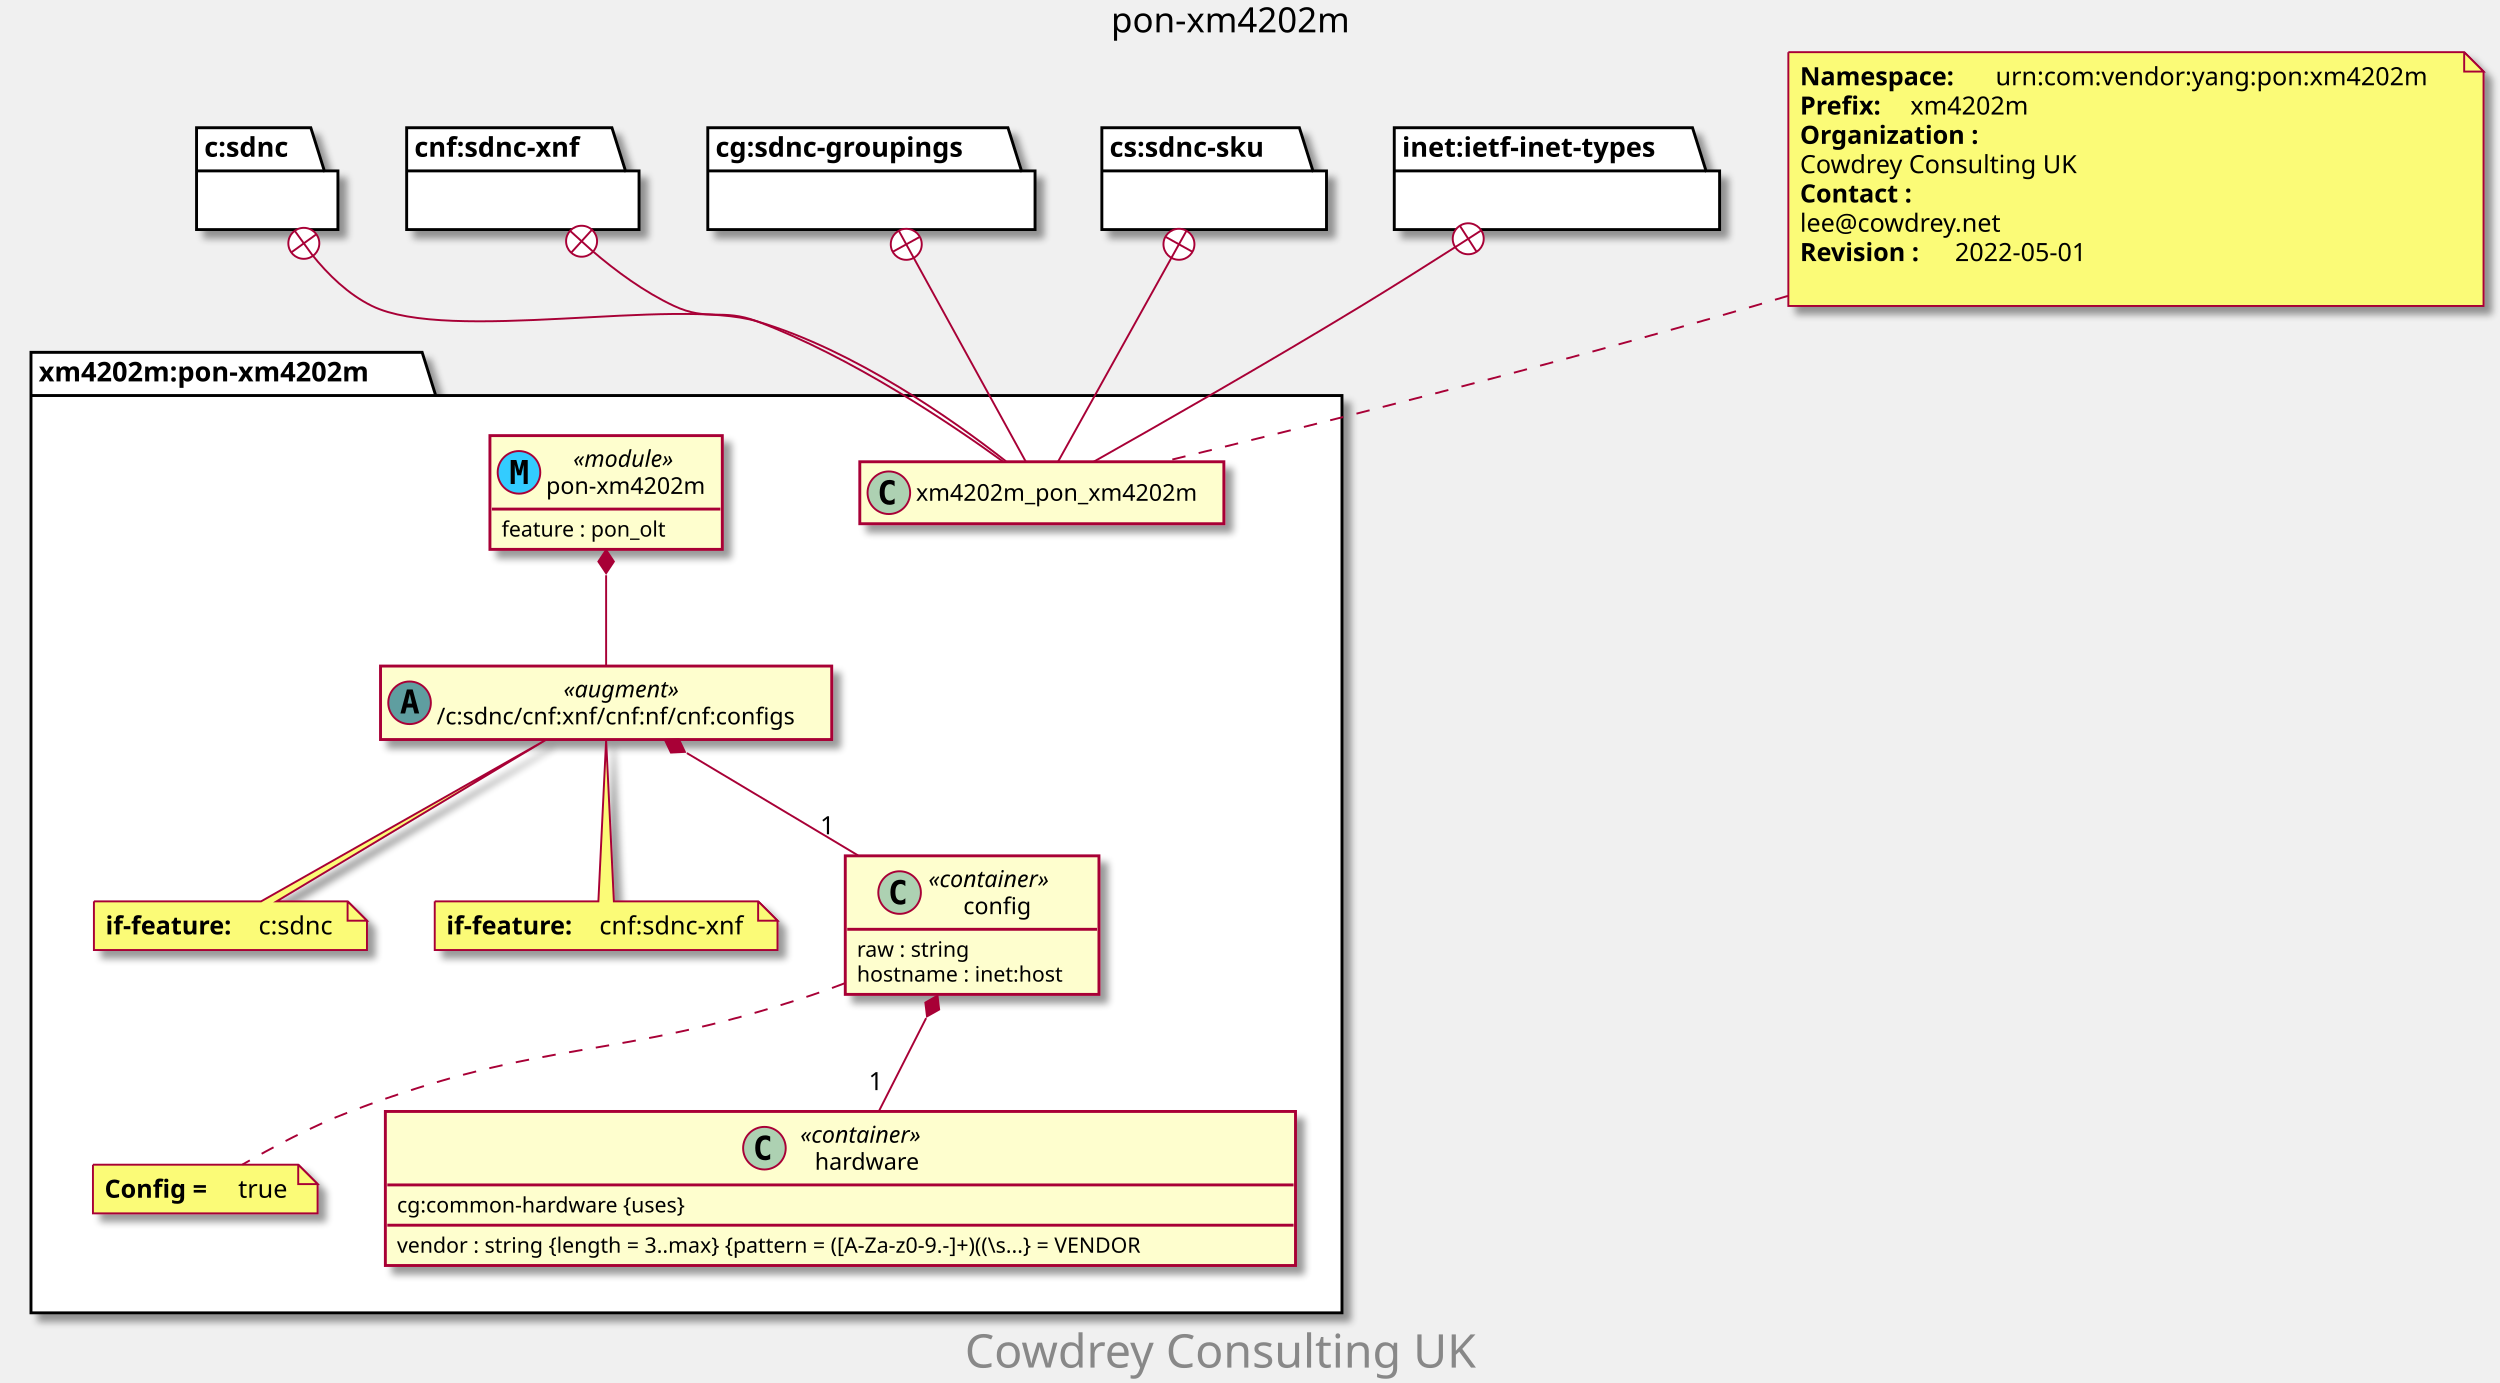
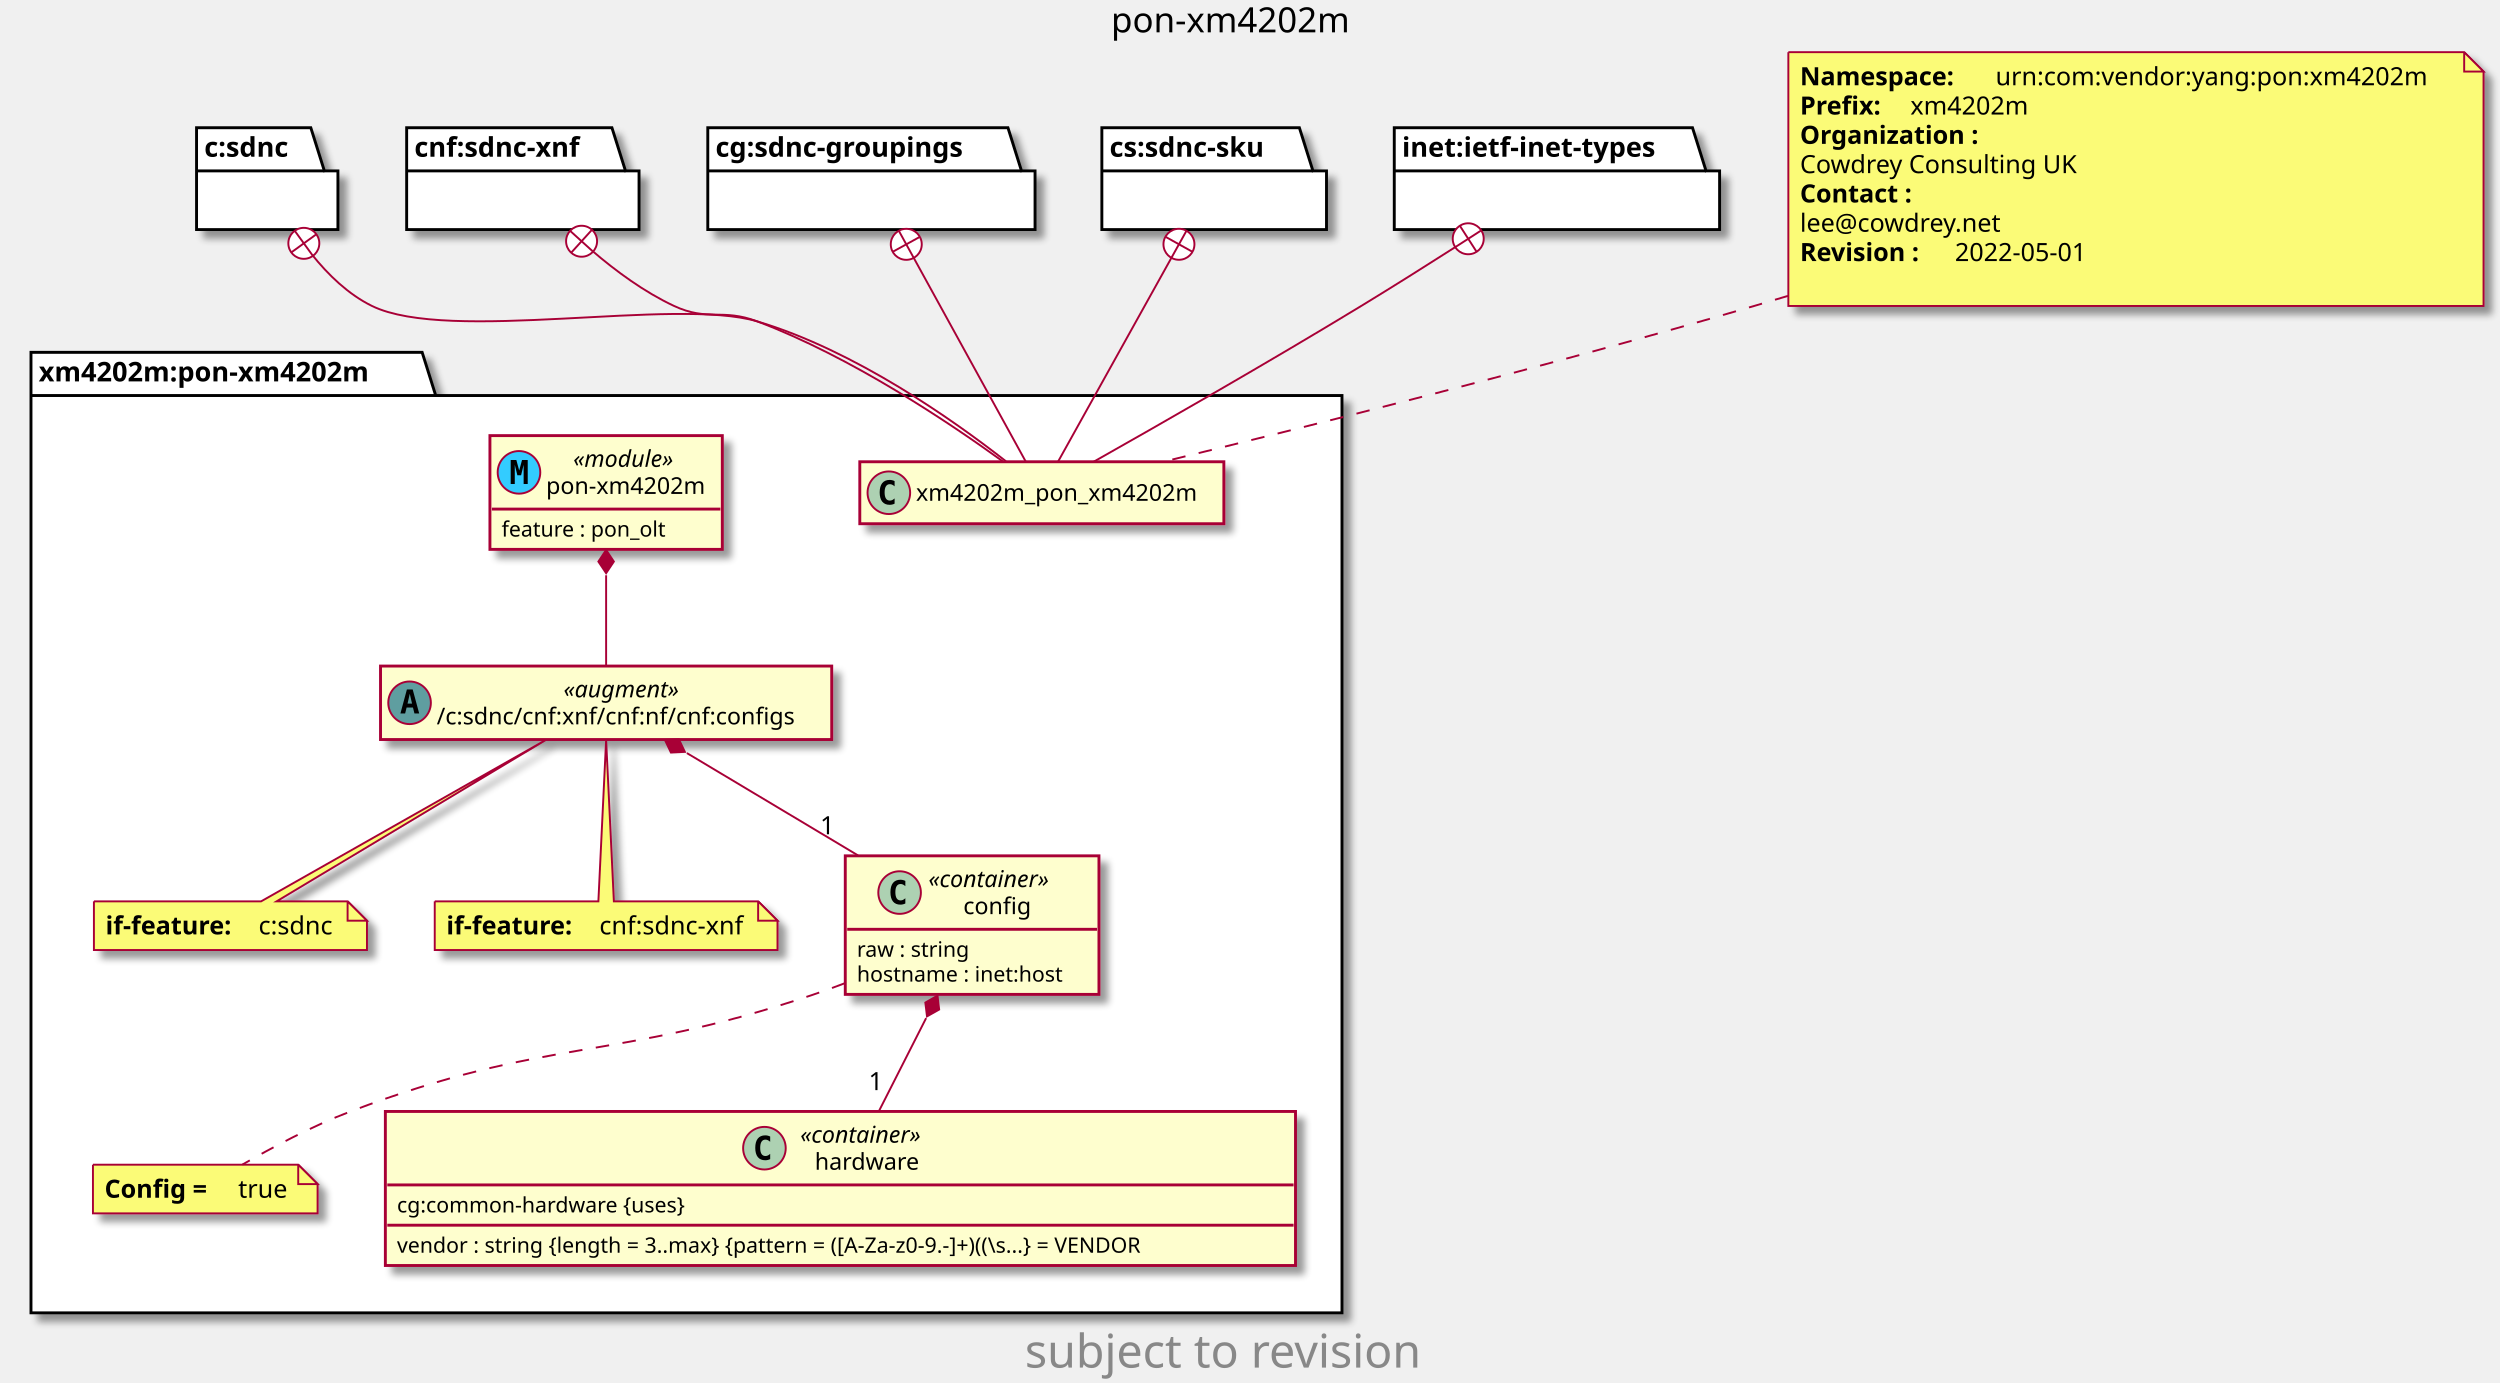
<svg xmlns="http://www.w3.org/2000/svg" contentScriptType="application/ecmascript" contentStyleType="text/css" height="714px" preserveAspectRatio="none" style="width:1291px;height:714px;background:#FFFFFF;" version="1.1" viewBox="0 0 1291 714" width="1291px" zoomAndPan="magnify">
  <defs>
-     <filter height="300%" id="fbuisq5aoct7p" width="300%" x="-1" y="-1">
+     <filter height="300%" id="f14l9uirs3rmqk" width="300%" x="-1" y="-1">
      <feGaussianBlur result="blurOut" stdDeviation="2.0" />
      <feColorMatrix in="blurOut" result="blurOut2" type="matrix" values="0 0 0 0 0 0 0 0 0 0 0 0 0 0 0 0 0 0 .4 0" />
      <feOffset dx="4.0" dy="4.0" in="blurOut2" result="blurOut3" />
      <feBlend in="SourceGraphic" in2="blurOut3" mode="normal" />
    </filter>
  </defs>
  <g>
    <text fill="#000000" font-family="sans-serif" font-size="18" lengthAdjust="spacing" textLength="129" x="573.75" y="16.708">pon-xm4202m</text>
-     <polygon fill="#FFFFFF" filter="url(#fbuisq5aoct7p)" points="16,181.953,218,181.953,225,204.25,693,204.25,693,677.953,16,677.953,16,181.953" style="stroke:#000000;stroke-width:1.5;" />
+     <polygon fill="#FFFFFF" filter="url(#f14l9uirs3rmqk)" points="16,181.953,218,181.953,225,204.25,693,204.25,693,677.953,16,677.953,16,181.953" style="stroke:#000000;stroke-width:1.5;" />
    <line style="stroke:#000000;stroke-width:1.5;" x1="16" x2="225" y1="204.25" y2="204.25" />
    <text fill="#000000" font-family="sans-serif" font-size="14" font-weight="bold" lengthAdjust="spacing" textLength="196" x="20" y="196.948">xm4202m:pon-xm4202m</text>
-     <polygon fill="#FFFFFF" filter="url(#fbuisq5aoct7p)" points="101.5,65.953,160.5,65.953,167.5,88.25,174.5,88.25,174.5,118.547,101.5,118.547,101.5,65.953" style="stroke:#000000;stroke-width:1.5;" />
+     <polygon fill="#FFFFFF" filter="url(#f14l9uirs3rmqk)" points="101.5,65.953,160.5,65.953,167.5,88.25,174.5,88.25,174.5,118.547,101.5,118.547,101.5,65.953" style="stroke:#000000;stroke-width:1.5;" />
    <line style="stroke:#000000;stroke-width:1.5;" x1="101.5" x2="167.5" y1="88.25" y2="88.25" />
    <text fill="#000000" font-family="sans-serif" font-size="14" font-weight="bold" lengthAdjust="spacing" textLength="53" x="105.5" y="80.948">c:sdnc</text>
-     <polygon fill="#FFFFFF" filter="url(#fbuisq5aoct7p)" points="210,65.953,316,65.953,323,88.25,330,88.25,330,118.547,210,118.547,210,65.953" style="stroke:#000000;stroke-width:1.5;" />
+     <polygon fill="#FFFFFF" filter="url(#f14l9uirs3rmqk)" points="210,65.953,316,65.953,323,88.25,330,88.25,330,118.547,210,118.547,210,65.953" style="stroke:#000000;stroke-width:1.5;" />
    <line style="stroke:#000000;stroke-width:1.5;" x1="210" x2="323" y1="88.25" y2="88.25" />
    <text fill="#000000" font-family="sans-serif" font-size="14" font-weight="bold" lengthAdjust="spacing" textLength="100" x="214" y="80.948">cnf:sdnc-xnf</text>
-     <polygon fill="#FFFFFF" filter="url(#fbuisq5aoct7p)" points="365.5,65.953,520.5,65.953,527.5,88.25,534.5,88.25,534.5,118.547,365.5,118.547,365.5,65.953" style="stroke:#000000;stroke-width:1.5;" />
+     <polygon fill="#FFFFFF" filter="url(#f14l9uirs3rmqk)" points="365.5,65.953,520.5,65.953,527.5,88.25,534.5,88.25,534.5,118.547,365.5,118.547,365.5,65.953" style="stroke:#000000;stroke-width:1.5;" />
    <line style="stroke:#000000;stroke-width:1.5;" x1="365.5" x2="527.5" y1="88.25" y2="88.25" />
    <text fill="#000000" font-family="sans-serif" font-size="14" font-weight="bold" lengthAdjust="spacing" textLength="149" x="369.5" y="80.948">cg:sdnc-groupings</text>
-     <polygon fill="#FFFFFF" filter="url(#fbuisq5aoct7p)" points="569,65.953,671,65.953,678,88.25,685,88.25,685,118.547,569,118.547,569,65.953" style="stroke:#000000;stroke-width:1.5;" />
+     <polygon fill="#FFFFFF" filter="url(#f14l9uirs3rmqk)" points="569,65.953,671,65.953,678,88.25,685,88.25,685,118.547,569,118.547,569,65.953" style="stroke:#000000;stroke-width:1.5;" />
    <line style="stroke:#000000;stroke-width:1.5;" x1="569" x2="678" y1="88.25" y2="88.25" />
    <text fill="#000000" font-family="sans-serif" font-size="14" font-weight="bold" lengthAdjust="spacing" textLength="96" x="573" y="80.948">cs:sdnc-sku</text>
-     <polygon fill="#FFFFFF" filter="url(#fbuisq5aoct7p)" points="720,65.953,874,65.953,881,88.25,888,88.25,888,118.547,720,118.547,720,65.953" style="stroke:#000000;stroke-width:1.5;" />
+     <polygon fill="#FFFFFF" filter="url(#f14l9uirs3rmqk)" points="720,65.953,874,65.953,881,88.25,888,88.25,888,118.547,720,118.547,720,65.953" style="stroke:#000000;stroke-width:1.5;" />
    <line style="stroke:#000000;stroke-width:1.5;" x1="720" x2="881" y1="88.25" y2="88.25" />
    <text fill="#000000" font-family="sans-serif" font-size="14" font-weight="bold" lengthAdjust="spacing" textLength="148" x="724" y="80.948">inet:ietf-inet-types</text>
-     <rect fill="#FEFECE" filter="url(#fbuisq5aoct7p)" height="32" id="xm4202m_pon_xm4202m" style="stroke:#A80036;stroke-width:1.5;" width="188" x="444" y="238.453" />
+     <rect fill="#FEFECE" filter="url(#f14l9uirs3rmqk)" height="32" id="xm4202m_pon_xm4202m" style="stroke:#A80036;stroke-width:1.5;" width="188" x="444" y="238.453" />
    <ellipse cx="459" cy="254.453" fill="#ADD1B2" rx="11" ry="11" style="stroke:#A80036;stroke-width:1.0;" />
    <path d="M461.969,260.094 Q461.391,260.391 460.75,260.531 Q460.109,260.688 459.406,260.688 Q456.906,260.688 455.578,259.047 Q454.266,257.391 454.266,254.266 Q454.266,251.141 455.578,249.484 Q456.906,247.828 459.406,247.828 Q460.109,247.828 460.75,247.984 Q461.406,248.141 461.969,248.438 L461.969,251.156 Q461.344,250.578 460.75,250.312 Q460.156,250.031 459.531,250.031 Q458.188,250.031 457.5,251.109 Q456.812,252.172 456.812,254.266 Q456.812,256.359 457.5,257.438 Q458.188,258.5 459.531,258.5 Q460.156,258.5 460.75,258.234 Q461.344,257.953 461.969,257.375 L461.969,260.094 Z " fill="#000000" />
    <text fill="#000000" font-family="sans-serif" font-size="12" lengthAdjust="spacing" textLength="156" x="473" y="258.607">xm4202m_pon_xm4202m</text>
-     <rect codeLine="32" fill="#FEFECE" filter="url(#fbuisq5aoct7p)" height="58.742" id="pon_xm4202m" style="stroke:#A80036;stroke-width:1.5;" width="120" x="253" y="224.953" />
+     <rect codeLine="32" fill="#FEFECE" filter="url(#f14l9uirs3rmqk)" height="58.742" id="pon_xm4202m" style="stroke:#A80036;stroke-width:1.5;" width="120" x="253" y="224.953" />
    <ellipse cx="268" cy="243.922" fill="#33CCFF" rx="11" ry="11" style="stroke:#A80036;stroke-width:1.0;" />
    <path d="M263.719,237.531 L266.641,237.531 L268.109,242.969 L269.578,237.531 L272.516,237.531 L272.516,249.922 L270.406,249.922 L270.406,240 L269.094,245.422 L267.156,245.422 L265.828,240 L265.828,249.922 L263.719,249.922 L263.719,237.531 Z " fill="#000000" />
    <text fill="#000000" font-family="sans-serif" font-size="12" font-style="italic" lengthAdjust="spacing" textLength="60" x="296" y="241.092">«module»</text>
    <text fill="#000000" font-family="sans-serif" font-size="12" lengthAdjust="spacing" textLength="88" x="282" y="255.06">pon-xm4202m</text>
    <line style="stroke:#A80036;stroke-width:1.5;" x1="254" x2="372" y1="262.891" y2="262.891" />
    <text fill="#000000" font-family="sans-serif" font-size="11" lengthAdjust="spacing" textLength="94" x="259" y="277.101">feature : pon_olt</text>
-     <rect codeLine="34" fill="#FEFECE" filter="url(#fbuisq5aoct7p)" height="37.938" id="c_sdnc_cnf_xnf_cnf_nf_cnf_configs" style="stroke:#A80036;stroke-width:1.5;" width="233" x="196.5" y="343.953" />
+     <rect codeLine="34" fill="#FEFECE" filter="url(#f14l9uirs3rmqk)" height="37.938" id="c_sdnc_cnf_xnf_cnf_nf_cnf_configs" style="stroke:#A80036;stroke-width:1.5;" width="233" x="196.5" y="343.953" />
    <ellipse cx="211.5" cy="362.922" fill="#5F9EA0" rx="11" ry="11" style="stroke:#A80036;stroke-width:1.0;" />
    <path d="M211.609,358.266 L210.453,363.344 L212.781,363.344 L211.609,358.266 Z M210.125,356.031 L213.109,356.031 L216.469,368.422 L214.016,368.422 L213.25,365.359 L209.969,365.359 L209.219,368.422 L206.781,368.422 L210.125,356.031 Z " fill="#000000" />
    <text fill="#000000" font-family="sans-serif" font-size="12" font-style="italic" lengthAdjust="spacing" textLength="70" x="291" y="360.092">«augment»</text>
    <text fill="#000000" font-family="sans-serif" font-size="12" lengthAdjust="spacing" textLength="201" x="225.5" y="374.06">/c:sdnc/cnf:xnf/cnf:nf/cnf:configs</text>
-     <path d="M48.5,465.453 L48.5,490.586 A0,0 0 0 0 48.5,490.586 L189.5,490.586 A0,0 0 0 0 189.5,490.586 L189.5,475.453 L179.5,465.453 L142.84,465.453 L281.83,382.113 L134.84,465.453 L48.5,465.453 A0,0 0 0 0 48.5,465.453 " fill="#FBFB77" filter="url(#fbuisq5aoct7p)" style="stroke:#A80036;stroke-width:1.0;" />
+     <path d="M48.5,465.453 L48.5,490.586 A0,0 0 0 0 48.5,490.586 L189.5,490.586 A0,0 0 0 0 189.5,490.586 L189.5,475.453 L179.5,465.453 L142.84,465.453 L281.83,382.113 L134.84,465.453 L48.5,465.453 A0,0 0 0 0 48.5,465.453 " fill="#FBFB77" filter="url(#f14l9uirs3rmqk)" style="stroke:#A80036;stroke-width:1.0;" />
    <path d="M179.5,465.453 L179.5,475.453 L189.5,475.453 L179.5,465.453 " fill="#FBFB77" style="stroke:#A80036;stroke-width:1.0;" />
    <text fill="#000000" font-family="sans-serif" font-size="13" font-weight="bold" lengthAdjust="spacing" textLength="74" x="54.5" y="482.52">if-feature:</text>
    <text fill="#000000" font-family="sans-serif" font-size="13" lengthAdjust="spacing" textLength="41" x="133.5" y="482.52">c:sdnc</text>
-     <path d="M224.5,465.453 L224.5,490.586 A0,0 0 0 0 224.5,490.586 L401.5,490.586 A0,0 0 0 0 401.5,490.586 L401.5,475.453 L391.5,465.453 L317,465.453 L313,382.113 L309,465.453 L224.5,465.453 A0,0 0 0 0 224.5,465.453 " fill="#FBFB77" filter="url(#fbuisq5aoct7p)" style="stroke:#A80036;stroke-width:1.0;" />
+     <path d="M224.5,465.453 L224.5,490.586 A0,0 0 0 0 224.5,490.586 L401.5,490.586 A0,0 0 0 0 401.5,490.586 L401.5,475.453 L391.5,465.453 L317,465.453 L313,382.113 L309,465.453 L224.5,465.453 A0,0 0 0 0 224.5,465.453 " fill="#FBFB77" filter="url(#f14l9uirs3rmqk)" style="stroke:#A80036;stroke-width:1.0;" />
    <path d="M391.5,465.453 L391.5,475.453 L401.5,475.453 L391.5,465.453 " fill="#FBFB77" style="stroke:#A80036;stroke-width:1.0;" />
    <text fill="#000000" font-family="sans-serif" font-size="13" font-weight="bold" lengthAdjust="spacing" textLength="74" x="230.5" y="482.52">if-feature:</text>
    <text fill="#000000" font-family="sans-serif" font-size="13" lengthAdjust="spacing" textLength="77" x="309.5" y="482.52">cnf:sdnc-xnf</text>
-     <rect codeLine="42" fill="#FEFECE" filter="url(#fbuisq5aoct7p)" height="71.547" id="sdnc_I_sdnc_I_xnf_I_nf_I_configs_I_config" style="stroke:#A80036;stroke-width:1.5;" width="131" x="436.5" y="441.953" />
+     <rect codeLine="42" fill="#FEFECE" filter="url(#f14l9uirs3rmqk)" height="71.547" id="sdnc_I_sdnc_I_xnf_I_nf_I_configs_I_config" style="stroke:#A80036;stroke-width:1.5;" width="131" x="436.5" y="441.953" />
    <ellipse cx="464.55" cy="460.922" fill="#ADD1B2" rx="11" ry="11" style="stroke:#A80036;stroke-width:1.0;" />
    <path d="M467.519,466.562 Q466.941,466.859 466.3,467 Q465.659,467.156 464.956,467.156 Q462.456,467.156 461.128,465.516 Q459.816,463.859 459.816,460.734 Q459.816,457.609 461.128,455.953 Q462.456,454.297 464.956,454.297 Q465.659,454.297 466.3,454.453 Q466.956,454.609 467.519,454.906 L467.519,457.625 Q466.894,457.047 466.3,456.781 Q465.706,456.5 465.081,456.5 Q463.738,456.5 463.05,457.578 Q462.363,458.641 462.363,460.734 Q462.363,462.828 463.05,463.906 Q463.738,464.969 465.081,464.969 Q465.706,464.969 466.3,464.703 Q466.894,464.422 467.519,463.844 L467.519,466.562 Z " fill="#000000" />
    <text fill="#000000" font-family="sans-serif" font-size="12" font-style="italic" lengthAdjust="spacing" textLength="74" x="479.45" y="458.092">«container»</text>
    <text fill="#000000" font-family="sans-serif" font-size="12" lengthAdjust="spacing" textLength="38" x="497.45" y="472.06">config</text>
    <line style="stroke:#A80036;stroke-width:1.5;" x1="437.5" x2="566.5" y1="479.891" y2="479.891" />
    <text fill="#000000" font-family="sans-serif" font-size="11" lengthAdjust="spacing" textLength="66" x="442.5" y="494.101">raw : string</text>
    <text fill="#000000" font-family="sans-serif" font-size="11" lengthAdjust="spacing" textLength="119" x="442.5" y="506.906">hostname : inet:host</text>
-     <path d="M48,601.453 L48,626.586 L164,626.586 L164,611.453 L154,601.453 L48,601.453 " fill="#FBFB77" filter="url(#fbuisq5aoct7p)" style="stroke:#A80036;stroke-width:1.0;" />
+     <path d="M48,601.453 L48,626.586 L164,626.586 L164,611.453 L154,601.453 L48,601.453 " fill="#FBFB77" filter="url(#f14l9uirs3rmqk)" style="stroke:#A80036;stroke-width:1.0;" />
    <path d="M154,601.453 L154,611.453 L164,611.453 L154,601.453 " fill="#FBFB77" style="stroke:#A80036;stroke-width:1.0;" />
    <text fill="#000000" font-family="sans-serif" font-size="13" font-weight="bold" lengthAdjust="spacing" textLength="64" x="54" y="618.52">Config =</text>
    <text fill="#000000" font-family="sans-serif" font-size="13" lengthAdjust="spacing" textLength="26" x="123" y="618.52">true</text>
-     <rect codeLine="49" fill="#FEFECE" filter="url(#fbuisq5aoct7p)" height="79.547" id="sdnc_I_sdnc_I_xnf_I_nf_I_configs_I_config_I_hardware" style="stroke:#A80036;stroke-width:1.5;" width="470" x="199" y="573.953" />
+     <rect codeLine="49" fill="#FEFECE" filter="url(#f14l9uirs3rmqk)" height="79.547" id="sdnc_I_sdnc_I_xnf_I_nf_I_configs_I_config_I_hardware" style="stroke:#A80036;stroke-width:1.5;" width="470" x="199" y="573.953" />
    <ellipse cx="394.75" cy="592.922" fill="#ADD1B2" rx="11" ry="11" style="stroke:#A80036;stroke-width:1.0;" />
    <path d="M397.719,598.562 Q397.141,598.859 396.5,599 Q395.859,599.156 395.156,599.156 Q392.656,599.156 391.328,597.516 Q390.016,595.859 390.016,592.734 Q390.016,589.609 391.328,587.953 Q392.656,586.297 395.156,586.297 Q395.859,586.297 396.5,586.453 Q397.156,586.609 397.719,586.906 L397.719,589.625 Q397.094,589.047 396.5,588.781 Q395.906,588.5 395.281,588.5 Q393.938,588.5 393.25,589.578 Q392.562,590.641 392.562,592.734 Q392.562,594.828 393.25,595.906 Q393.938,596.969 395.281,596.969 Q395.906,596.969 396.5,596.703 Q397.094,596.422 397.719,595.844 L397.719,598.562 Z " fill="#000000" />
    <text fill="#000000" font-family="sans-serif" font-size="12" font-style="italic" lengthAdjust="spacing" textLength="74" x="413.25" y="590.092">«container»</text>
    <text fill="#000000" font-family="sans-serif" font-size="12" lengthAdjust="spacing" textLength="59" x="420.75" y="604.061">hardware</text>
    <line style="stroke:#A80036;stroke-width:1.5;" x1="200" x2="668" y1="611.891" y2="611.891" />
    <text fill="#000000" font-family="sans-serif" font-size="11" lengthAdjust="spacing" textLength="170" x="205" y="626.101">cg:common-hardware {uses}</text>
    <line style="stroke:#A80036;stroke-width:1.5;" x1="200" x2="668" y1="632.695" y2="632.695" />
    <text fill="#000000" font-family="sans-serif" font-size="11" lengthAdjust="spacing" textLength="458" x="205" y="646.906">vendor : string {length = 3..max} {pattern = ([A-Za-z0-9.-]+)((\s...}   = VENDOR</text>
-     <path d="M923.5,26.953 L923.5,158.016 L1282.5,158.016 L1282.5,36.953 L1272.5,26.953 L923.5,26.953 " fill="#FBFB77" filter="url(#fbuisq5aoct7p)" style="stroke:#A80036;stroke-width:1.0;" />
+     <path d="M923.5,26.953 L923.5,158.016 L1282.5,158.016 L1282.5,36.953 L1272.5,26.953 L923.5,26.953 " fill="#FBFB77" filter="url(#f14l9uirs3rmqk)" style="stroke:#A80036;stroke-width:1.0;" />
    <path d="M1272.5,26.953 L1272.5,36.953 L1282.5,36.953 L1272.5,26.953 " fill="#FBFB77" style="stroke:#A80036;stroke-width:1.0;" />
    <text fill="#000000" font-family="sans-serif" font-size="13" font-weight="bold" lengthAdjust="spacing" textLength="92" x="929.5" y="44.02">Namespace:</text>
    <text fill="#000000" font-family="sans-serif" font-size="13" lengthAdjust="spacing" textLength="233" x="1030.5" y="44.02">urn:com:vendor:yang:pon:xm4202m</text>
    <text fill="#000000" font-family="sans-serif" font-size="13" font-weight="bold" lengthAdjust="spacing" textLength="48" x="929.5" y="59.153">Prefix:</text>
    <text fill="#000000" font-family="sans-serif" font-size="13" lengthAdjust="spacing" textLength="65" x="986.5" y="59.153">xm4202m</text>
    <text fill="#000000" font-family="sans-serif" font-size="13" font-weight="bold" lengthAdjust="spacing" textLength="104" x="929.5" y="74.286">Organization :</text>
    <text fill="#000000" font-family="sans-serif" font-size="13" lengthAdjust="spacing" textLength="147" x="929.5" y="89.418">Cowdrey Consulting UK</text>
    <text fill="#000000" font-family="sans-serif" font-size="13" font-weight="bold" lengthAdjust="spacing" textLength="67" x="929.5" y="104.551">Contact :</text>
    <text fill="#000000" font-family="sans-serif" font-size="13" lengthAdjust="spacing" textLength="109" x="929.5" y="119.684">lee@cowdrey.net</text>
    <text fill="#000000" font-family="sans-serif" font-size="13" font-weight="bold" lengthAdjust="spacing" textLength="71" x="929.5" y="134.817">Revision :</text>
    <text fill="#000000" font-family="sans-serif" font-size="13" lengthAdjust="spacing" textLength="74" x="1009.5" y="134.817">2022-05-01</text>
    <text fill="#000000" font-family="sans-serif" font-size="13" lengthAdjust="spacing" textLength="0" x="933.5" y="149.95" />
    <path d="M923.31,152.793 C917.48,154.563 911.7,156.283 906,157.953 C799.59,189.143 674.36,220.523 600.84,238.413 " fill="none" id="GMN8-xm4202m_pon_xm4202m" style="stroke:#A80036;stroke-width:1.0;stroke-dasharray:7.0,7.0;" />
    <path codeLine="27" d="M161.05,131.403 C169.42,141.873 179.85,151.983 192,157.953 C231.72,177.483 348.57,153.363 391,165.953 C441.68,180.993 492.95,217.423 519.49,238.223 " fill="none" id="c_sdnc-backto-xm4202m_pon_xm4202m" style="stroke:#A80036;stroke-width:1.0;" />
    <ellipse cx="156.894" cy="125.661" fill="#FFFFFF" rx="8" ry="8" style="stroke:#A80036;stroke-width:1.0;" />
    <line style="stroke:#A80036;stroke-width:1.0;" x1="161.589" x2="152.2" y1="132.139" y2="119.183" />
    <line style="stroke:#A80036;stroke-width:1.0;" x1="150.417" x2="163.372" y1="130.355" y2="120.966" />
    <path codeLine="28" d="M305.62,129.343 C318.09,140.063 332.8,150.843 348,157.953 C365.61,166.183 372.81,159.093 391,165.953 C439.64,184.283 490.47,218.443 517.77,238.223 " fill="none" id="cnf_sdnc_xnf-backto-xm4202m_pon_xm4202m" style="stroke:#A80036;stroke-width:1.0;" />
    <ellipse cx="300.328" cy="124.575" fill="#FFFFFF" rx="8" ry="8" style="stroke:#A80036;stroke-width:1.0;" />
    <line style="stroke:#A80036;stroke-width:1.0;" x1="306.256" x2="294.4" y1="129.947" y2="119.203" />
    <line style="stroke:#A80036;stroke-width:1.0;" x1="294.956" x2="305.7" y1="130.503" y2="118.647" />
    <path codeLine="29" d="M471.42,132.393 C490.2,166.533 516.5,214.363 529.72,238.403 " fill="none" id="cg_sdnc_groupings-backto-xm4202m_pon_xm4202m" style="stroke:#A80036;stroke-width:1.0;" />
    <ellipse cx="467.995" cy="126.173" fill="#FFFFFF" rx="8" ry="8" style="stroke:#A80036;stroke-width:1.0;" />
    <line style="stroke:#A80036;stroke-width:1.0;" x1="471.851" x2="464.14" y1="133.183" y2="119.163" />
    <line style="stroke:#A80036;stroke-width:1.0;" x1="460.986" x2="475.005" y1="130.028" y2="122.317" />
    <path codeLine="30" d="M605.34,132.393 C586.35,166.533 559.74,214.363 546.37,238.403 " fill="none" id="cs_sdnc_sku-backto-xm4202m_pon_xm4202m" style="stroke:#A80036;stroke-width:1.0;" />
    <ellipse cx="608.809" cy="126.153" fill="#FFFFFF" rx="8" ry="8" style="stroke:#A80036;stroke-width:1.0;" />
    <line style="stroke:#A80036;stroke-width:1.0;" x1="604.918" x2="612.7" y1="133.143" y2="119.163" />
    <line style="stroke:#A80036;stroke-width:1.0;" x1="601.819" x2="615.799" y1="122.262" y2="130.044" />
    <path codeLine="31" d="M752.18,127.163 C736.47,137.213 719.11,148.153 703,157.953 C654.79,187.283 597.61,219.903 564.79,238.423 " fill="none" id="inet_ietf_inet_types-backto-xm4202m_pon_xm4202m" style="stroke:#A80036;stroke-width:1.0;" />
    <ellipse cx="758.192" cy="123.301" fill="#FFFFFF" rx="8" ry="8" style="stroke:#A80036;stroke-width:1.0;" />
    <line style="stroke:#A80036;stroke-width:1.0;" x1="751.464" x2="764.92" y1="127.629" y2="118.973" />
    <line style="stroke:#A80036;stroke-width:1.0;" x1="753.864" x2="762.52" y1="116.573" y2="130.029" />
    <path codeLine="35" d="M313,297.083 C313,313.243 313,330.913 313,343.723 " fill="none" id="pon_xm4202m-backto-c_sdnc_cnf_xnf_cnf_nf_cnf_configs" style="stroke:#A80036;stroke-width:1.0;" />
    <polygon fill="#A80036" points="313,283.993,309,289.993,313,295.993,317,289.993,313,283.993" style="stroke:#A80036;stroke-width:1.0;" />
    <path codeLine="43" d="M354.7,388.883 C380.65,404.403 414.44,424.603 443.1,441.743 " fill="none" id="c_sdnc_cnf_xnf_cnf_nf_cnf_configs-backto-sdnc_I_sdnc_I_xnf_I_nf_I_configs_I_config" style="stroke:#A80036;stroke-width:1.0;" />
    <polygon fill="#A80036" points="343.37,382.113,346.467,388.625,353.669,388.272,350.572,381.759,343.37,382.113" style="stroke:#A80036;stroke-width:1.0;" />
    <text fill="#000000" font-family="sans-serif" font-size="13" lengthAdjust="spacing" textLength="8" x="423.503" y="430.805">1</text>
    <path d="M436.2,507.763 C430.43,509.973 424.64,512.063 419,513.953 C315.55,548.583 282.97,535.193 181,573.953 C161.25,581.463 139.98,592.863 125.16,601.403 " fill="none" id="sdnc_I_sdnc_I_xnf_I_nf_I_configs_I_config-GMN28" style="stroke:#A80036;stroke-width:1.0;stroke-dasharray:7.0,7.0;" />
    <path codeLine="50" d="M478.25,525.753 C470.3,541.423 461.53,558.713 453.9,573.733 " fill="none" id="sdnc_I_sdnc_I_xnf_I_nf_I_configs_I_config-backto-sdnc_I_sdnc_I_xnf_I_nf_I_configs_I_config_I_hardware" style="stroke:#A80036;stroke-width:1.0;" />
    <polygon fill="#A80036" points="484.13,514.163,477.848,517.704,478.7,524.864,484.982,521.324,484.13,514.163" style="stroke:#A80036;stroke-width:1.0;" />
    <text fill="#000000" font-family="sans-serif" font-size="13" lengthAdjust="spacing" textLength="8" x="448.533" y="562.945">1</text>
-     <text fill="#888888" font-family="sans-serif" font-size="24" lengthAdjust="spacing" textLength="280" x="498.25" y="706.231">Cowdrey Consulting UK</text>
+     <text fill="#888888" font-family="sans-serif" font-size="24" lengthAdjust="spacing" textLength="218" x="529.25" y="706.231">subject to revision</text>
  </g>
</svg>
